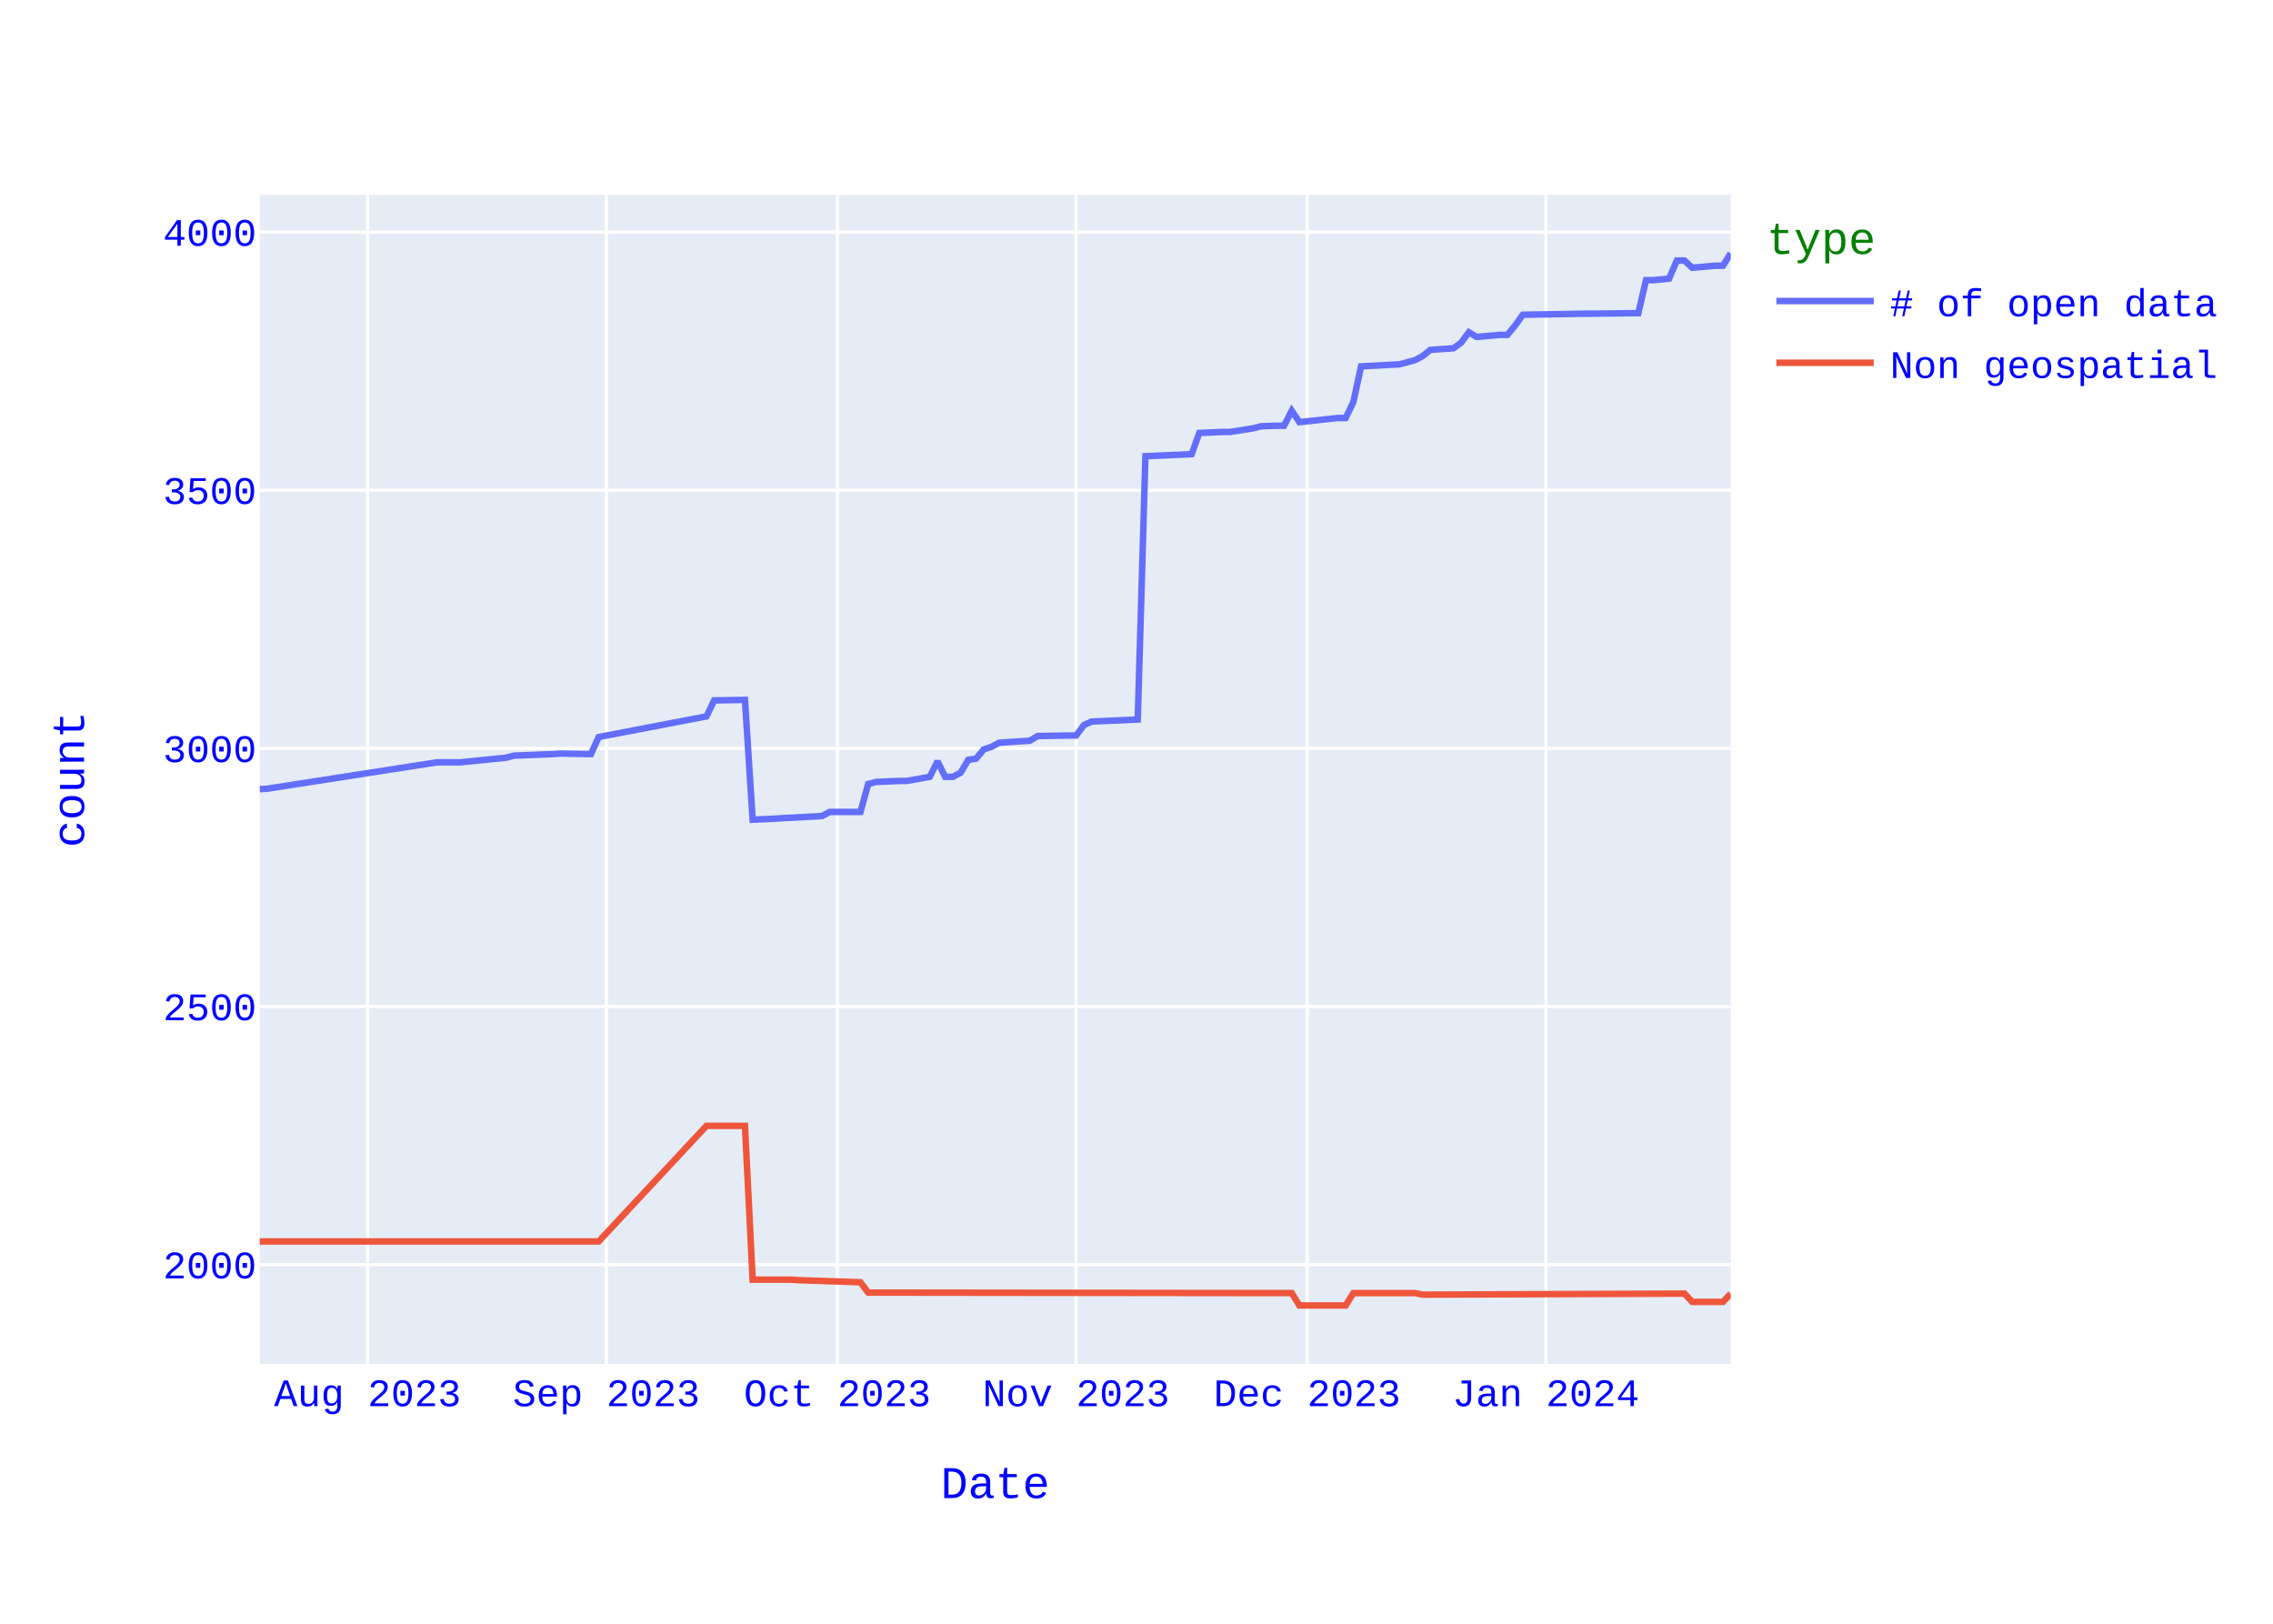
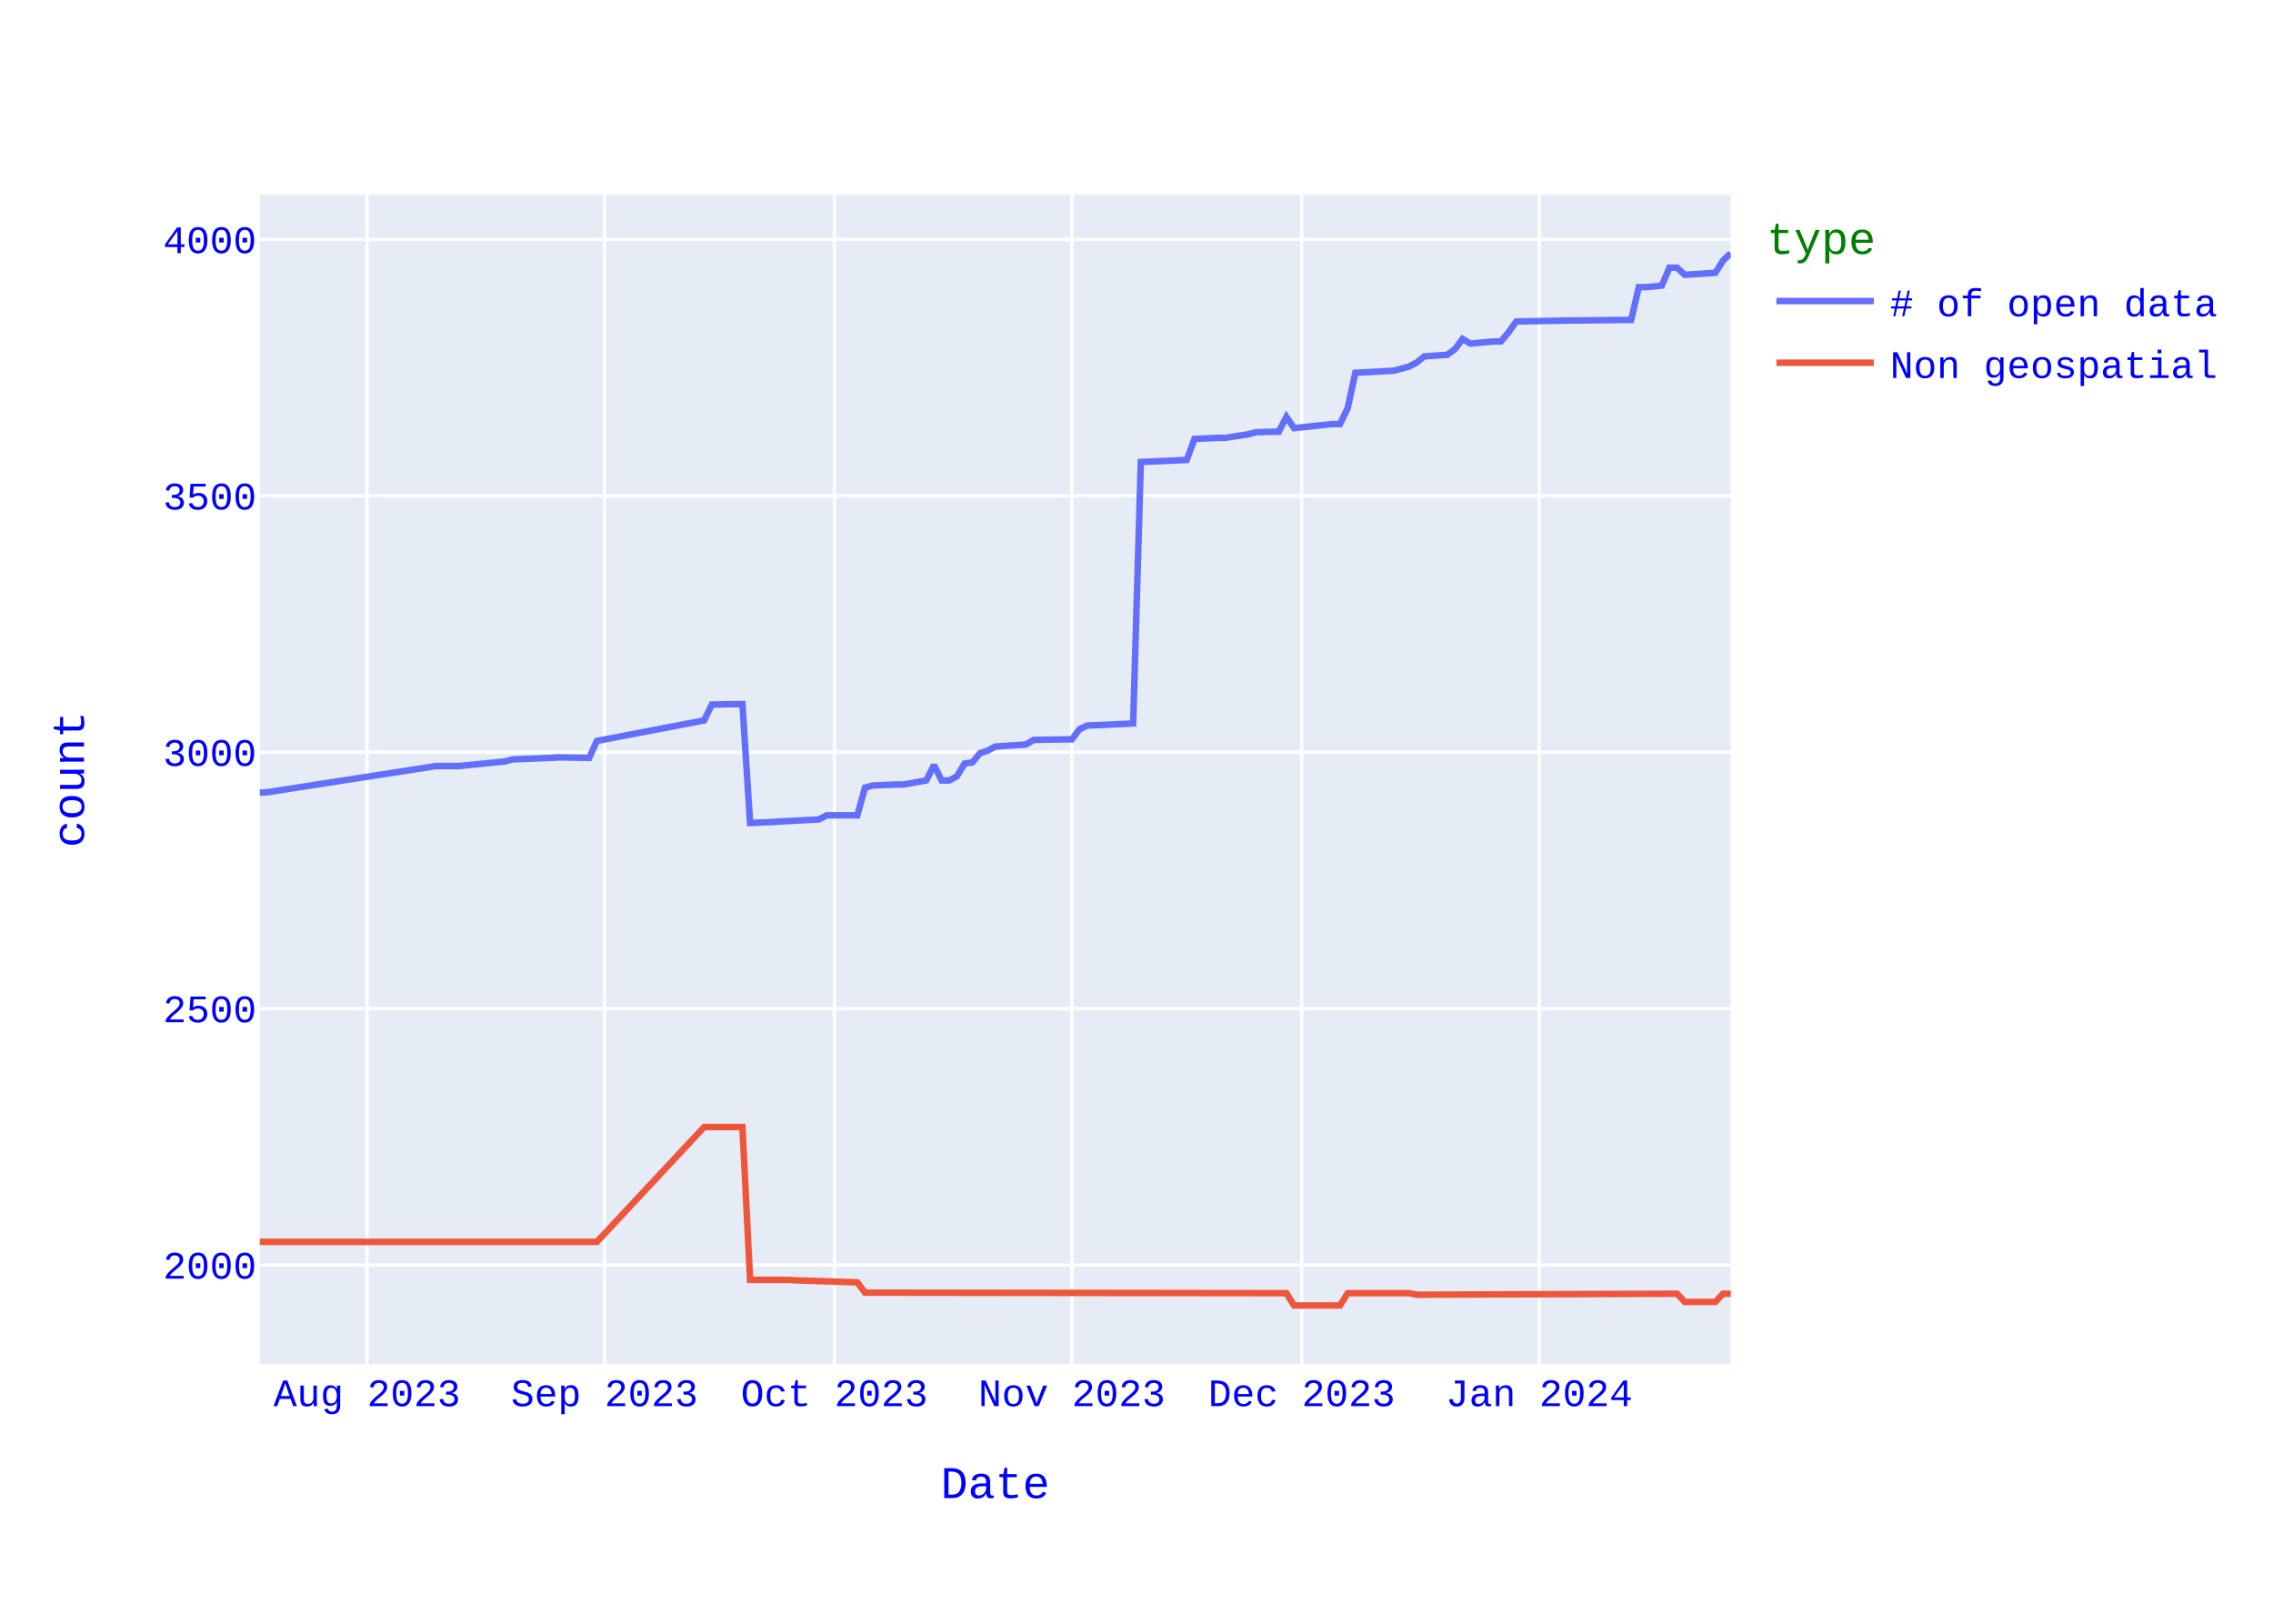
<svg xmlns="http://www.w3.org/2000/svg" class="main-svg" width="700" height="500" style="" viewBox="0 0 700 500">
  <rect x="0" y="0" width="700" height="500" style="fill: rgb(255, 255, 255); fill-opacity: 1;" />
-   <defs id="defs-27cb34">
+   <defs id="defs-57c801">
    <g class="clips">
-       <clipPath id="clip27cb34xyplot" class="plotclip">
+       <clipPath id="clip57c801xyplot" class="plotclip">
        <rect width="453" height="360" />
      </clipPath>
-       <clipPath class="axesclip" id="clip27cb34x">
+       <clipPath class="axesclip" id="clip57c801x">
        <rect x="80" y="0" width="453" height="500" />
      </clipPath>
-       <clipPath class="axesclip" id="clip27cb34y">
+       <clipPath class="axesclip" id="clip57c801y">
        <rect x="0" y="60" width="700" height="360" />
      </clipPath>
-       <clipPath class="axesclip" id="clip27cb34xy">
+       <clipPath class="axesclip" id="clip57c801xy">
        <rect x="80" y="60" width="453" height="360" />
      </clipPath>
    </g>
    <g class="gradients" />
    <g class="patterns" />
  </defs>
  <g class="bglayer">
    <rect class="bg" x="80" y="60" width="453" height="360" style="fill: rgb(229, 236, 246); fill-opacity: 1; stroke-width: 0;" />
  </g>
  <g class="layer-below">
    <g class="imagelayer" />
    <g class="shapelayer" />
  </g>
  <g class="cartesianlayer">
    <g class="subplot xy">
      <g class="layer-subplot">
        <g class="shapelayer" />
        <g class="imagelayer" />
      </g>
      <g class="minor-gridlayer">
        <g class="x" />
        <g class="y" />
      </g>
      <g class="gridlayer">
        <g class="x">
-           <path class="xgrid crisp" transform="translate(113.2,0)" d="M0,60v360" style="stroke: rgb(255, 255, 255); stroke-opacity: 1; stroke-width: 1px;" />
-           <path class="xgrid crisp" transform="translate(186.73,0)" d="M0,60v360" style="stroke: rgb(255, 255, 255); stroke-opacity: 1; stroke-width: 1px;" />
-           <path class="xgrid crisp" transform="translate(257.88,0)" d="M0,60v360" style="stroke: rgb(255, 255, 255); stroke-opacity: 1; stroke-width: 1px;" />
-           <path class="xgrid crisp" transform="translate(331.4,0)" d="M0,60v360" style="stroke: rgb(255, 255, 255); stroke-opacity: 1; stroke-width: 1px;" />
-           <path class="xgrid crisp" transform="translate(402.55,0)" d="M0,60v360" style="stroke: rgb(255, 255, 255); stroke-opacity: 1; stroke-width: 1px;" />
-           <path class="xgrid crisp" transform="translate(476.08,0)" d="M0,60v360" style="stroke: rgb(255, 255, 255); stroke-opacity: 1; stroke-width: 1px;" />
+           <path class="xgrid crisp" transform="translate(113.03,0)" d="M0,60v360" style="stroke: rgb(255, 255, 255); stroke-opacity: 1; stroke-width: 1px;" />
+           <path class="xgrid crisp" transform="translate(186.17,0)" d="M0,60v360" style="stroke: rgb(255, 255, 255); stroke-opacity: 1; stroke-width: 1px;" />
+           <path class="xgrid crisp" transform="translate(256.95,0)" d="M0,60v360" style="stroke: rgb(255, 255, 255); stroke-opacity: 1; stroke-width: 1px;" />
+           <path class="xgrid crisp" transform="translate(330.09,0)" d="M0,60v360" style="stroke: rgb(255, 255, 255); stroke-opacity: 1; stroke-width: 1px;" />
+           <path class="xgrid crisp" transform="translate(400.88,0)" d="M0,60v360" style="stroke: rgb(255, 255, 255); stroke-opacity: 1; stroke-width: 1px;" />
+           <path class="xgrid crisp" transform="translate(474.02,0)" d="M0,60v360" style="stroke: rgb(255, 255, 255); stroke-opacity: 1; stroke-width: 1px;" />
        </g>
        <g class="y">
-           <path class="ygrid crisp" transform="translate(0,389.44)" d="M80,0h453" style="stroke: rgb(255, 255, 255); stroke-opacity: 1; stroke-width: 1px;" />
-           <path class="ygrid crisp" transform="translate(0,309.95)" d="M80,0h453" style="stroke: rgb(255, 255, 255); stroke-opacity: 1; stroke-width: 1px;" />
-           <path class="ygrid crisp" transform="translate(0,230.46)" d="M80,0h453" style="stroke: rgb(255, 255, 255); stroke-opacity: 1; stroke-width: 1px;" />
-           <path class="ygrid crisp" transform="translate(0,150.97)" d="M80,0h453" style="stroke: rgb(255, 255, 255); stroke-opacity: 1; stroke-width: 1px;" />
-           <path class="ygrid crisp" transform="translate(0,71.48)" d="M80,0h453" style="stroke: rgb(255, 255, 255); stroke-opacity: 1; stroke-width: 1px;" />
+           <path class="ygrid crisp" transform="translate(0,389.53)" d="M80,0h453" style="stroke: rgb(255, 255, 255); stroke-opacity: 1; stroke-width: 1px;" />
+           <path class="ygrid crisp" transform="translate(0,310.58)" d="M80,0h453" style="stroke: rgb(255, 255, 255); stroke-opacity: 1; stroke-width: 1px;" />
+           <path class="ygrid crisp" transform="translate(0,231.63)" d="M80,0h453" style="stroke: rgb(255, 255, 255); stroke-opacity: 1; stroke-width: 1px;" />
+           <path class="ygrid crisp" transform="translate(0,152.68)" d="M80,0h453" style="stroke: rgb(255, 255, 255); stroke-opacity: 1; stroke-width: 1px;" />
+           <path class="ygrid crisp" transform="translate(0,73.74)" d="M80,0h453" style="stroke: rgb(255, 255, 255); stroke-opacity: 1; stroke-width: 1px;" />
        </g>
      </g>
      <g class="zerolinelayer" />
      <path class="xlines-below" />
      <path class="ylines-below" />
      <g class="overlines-below" />
      <g class="xaxislayer-below" />
      <g class="yaxislayer-below" />
      <g class="overaxes-below" />
-       <g class="plot" transform="translate(80,60)" clip-path="url(#clip27cb34xyplot)">
+       <g class="plot" transform="translate(80,60)" clip-path="url(#clip57c801xyplot)">
        <g class="scatterlayer mlayer">
-           <g class="trace scatter trace7b4893" style="stroke-miterlimit: 2; opacity: 1;">
+           <g class="trace scatter trace374703" style="stroke-miterlimit: 2; opacity: 1;">
            <g class="fills" />
            <g class="errorbars" />
            <g class="lines">
-               <path class="js-line" d="M453,18L450.63,21.82L448.26,21.82L441.14,22.45L438.77,20.23L436.4,20.23L434.03,25.79L429.28,26.27L426.91,26.27L424.54,36.44L422.17,36.44L410.31,36.6L407.94,36.6L388.96,36.92L386.59,40.26L384.22,43.12L381.85,43.12L374.73,43.75L372.36,42.32L369.99,45.5L367.62,47.25L360.5,47.73L358.13,49.64L355.76,50.91L351.02,52.18L339.16,52.82L336.79,63.79L334.41,68.71L332.04,68.71L320.18,69.99L317.81,66.49L315.44,71.1L313.07,71.1L308.32,71.26L305.95,71.89L298.84,73.01L296.47,73.01L289.35,73.32L286.98,79.84L272.75,80.48L270.38,161.56L256.15,162.19L253.77,163.31L251.4,166.49L249.03,166.49L239.54,166.65L237.17,168.08L227.69,168.71L225.31,169.98L222.94,170.78L220.57,173.64L218.2,173.96L215.83,177.93L213.46,179.21L211.08,179.21L208.71,174.44L206.34,179.21L199.23,180.48L196.85,180.48L189.74,180.79L187.37,181.43L184.99,190.02L182.62,190.02L175.51,190.02L173.14,191.29L161.28,191.92L158.91,192.08L151.79,192.4L149.42,155.52L139.93,155.68L137.56,160.6L104.36,166.96L101.98,172.21L92.5,172.05L90.13,172.21L78.27,172.69L75.9,173.32L61.66,174.75L59.29,174.75L54.55,174.75L2.37,182.86L0,183.02" style="vector-effect: none; fill: none; stroke: rgb(99, 110, 250); stroke-opacity: 1; stroke-width: 2px; opacity: 1;" />
+               <path class="js-line" d="M453,18L450.64,20.21L448.28,24L438.84,24.63L436.48,22.42L434.13,22.42L431.77,27.95L427.05,28.42L424.69,28.42L422.33,38.53L419.97,38.53L405.81,38.68L403.45,38.68L386.94,39L384.58,42.32L382.22,45.16L379.86,45.16L372.78,45.79L370.42,44.37L368.06,47.53L365.7,49.26L358.63,49.74L356.27,51.63L353.91,52.89L349.19,54.16L337.39,54.79L335.03,65.68L332.67,70.58L330.31,70.58L318.52,71.84L316.16,68.37L313.8,72.95L311.44,72.95L306.72,73.11L304.36,73.74L297.28,74.84L294.92,74.84L287.84,75.16L285.48,81.63L271.33,82.26L268.97,162.79L254.81,163.42L252.45,164.53L250.09,167.68L247.73,167.68L238.3,167.84L235.94,169.26L226.5,169.89L224.14,171.16L221.78,171.95L219.42,174.79L217.06,175.11L214.7,179.05L212.34,180.32L209.98,180.32L207.63,175.58L205.27,180.32L198.19,181.58L195.83,181.58L188.75,181.89L186.39,182.53L184.03,191.05L181.67,191.05L174.59,191.05L172.23,192.32L160.44,192.95L158.08,193.11L151,193.42L148.64,156.79L139.2,156.95L136.84,161.84L103.81,168.16L101.45,173.37L92.02,173.21L89.66,173.37L77.86,173.84L75.5,174.47L61.34,175.89L58.98,175.89L54.27,175.89L2.36,183.95L0,184.11" style="vector-effect: none; fill: none; stroke: rgb(99, 110, 250); stroke-opacity: 1; stroke-width: 2px; opacity: 1;" />
            </g>
            <g class="points" />
            <g class="text" />
          </g>
-           <g class="trace scatter trace8264e7" style="stroke-miterlimit: 2; opacity: 1;">
+           <g class="trace scatter trace9aa6af" style="stroke-miterlimit: 2; opacity: 1;">
            <g class="fills" />
            <g class="errorbars" />
            <g class="lines">
-               <path class="js-line" d="M453,338.34L450.63,340.89L448.26,340.89L441.14,340.89L438.77,338.34L358.13,338.66L355.76,338.18L336.79,338.18L334.41,342L320.18,342L317.81,338.18L187.37,338.03L184.99,334.85L166.02,334.21L163.65,334.05L151.79,334.05L149.42,286.68L137.56,286.68L104.36,322.29L0,322.29" style="vector-effect: none; fill: none; stroke: rgb(239, 85, 59); stroke-opacity: 1; stroke-width: 2px; opacity: 1;" />
+               <path class="js-line" d="M453,338.37L450.64,338.37L448.28,340.89L438.84,340.89L436.48,338.37L356.27,338.68L353.91,338.21L335.03,338.21L332.67,342L318.52,342L316.16,338.21L186.39,338.05L184.03,334.89L165.16,334.26L162.8,334.11L151,334.11L148.64,287.05L136.84,287.05L103.81,322.42L0,322.42" style="vector-effect: none; fill: none; stroke: rgb(239, 85, 59); stroke-opacity: 1; stroke-width: 2px; opacity: 1;" />
            </g>
            <g class="points" />
            <g class="text" />
          </g>
        </g>
      </g>
      <g class="overplot" />
      <path class="xlines-above crisp" d="M0,0" style="fill: none;" />
      <path class="ylines-above crisp" d="M0,0" style="fill: none;" />
      <g class="overlines-above" />
      <g class="xaxislayer-above">
        <g class="xtick">
-           <text text-anchor="middle" x="0" y="433" transform="translate(113.2,0)" style="font-family: 'Courier New'; font-size: 12px; fill: rgb(0, 0, 255); fill-opacity: 1; white-space: pre; opacity: 1;">Aug 2023</text>
+           <text text-anchor="middle" x="0" y="433" transform="translate(113.03,0)" style="font-family: 'Courier New'; font-size: 12px; fill: rgb(0, 0, 255); fill-opacity: 1; white-space: pre; opacity: 1;">Aug 2023</text>
        </g>
        <g class="xtick">
-           <text text-anchor="middle" x="0" y="433" style="font-family: 'Courier New'; font-size: 12px; fill: rgb(0, 0, 255); fill-opacity: 1; white-space: pre; opacity: 1;" transform="translate(186.73,0)">Sep 2023</text>
+           <text text-anchor="middle" x="0" y="433" style="font-family: 'Courier New'; font-size: 12px; fill: rgb(0, 0, 255); fill-opacity: 1; white-space: pre; opacity: 1;" transform="translate(186.17,0)">Sep 2023</text>
        </g>
        <g class="xtick">
-           <text text-anchor="middle" x="0" y="433" style="font-family: 'Courier New'; font-size: 12px; fill: rgb(0, 0, 255); fill-opacity: 1; white-space: pre; opacity: 1;" transform="translate(257.88,0)">Oct 2023</text>
+           <text text-anchor="middle" x="0" y="433" style="font-family: 'Courier New'; font-size: 12px; fill: rgb(0, 0, 255); fill-opacity: 1; white-space: pre; opacity: 1;" transform="translate(256.95,0)">Oct 2023</text>
        </g>
        <g class="xtick">
-           <text text-anchor="middle" x="0" y="433" style="font-family: 'Courier New'; font-size: 12px; fill: rgb(0, 0, 255); fill-opacity: 1; white-space: pre; opacity: 1;" transform="translate(331.4,0)">Nov 2023</text>
+           <text text-anchor="middle" x="0" y="433" style="font-family: 'Courier New'; font-size: 12px; fill: rgb(0, 0, 255); fill-opacity: 1; white-space: pre; opacity: 1;" transform="translate(330.09,0)">Nov 2023</text>
        </g>
        <g class="xtick">
-           <text text-anchor="middle" x="0" y="433" style="font-family: 'Courier New'; font-size: 12px; fill: rgb(0, 0, 255); fill-opacity: 1; white-space: pre; opacity: 1;" transform="translate(402.55,0)">Dec 2023</text>
+           <text text-anchor="middle" x="0" y="433" style="font-family: 'Courier New'; font-size: 12px; fill: rgb(0, 0, 255); fill-opacity: 1; white-space: pre; opacity: 1;" transform="translate(400.88,0)">Dec 2023</text>
        </g>
        <g class="xtick">
-           <text text-anchor="middle" x="0" y="433" style="font-family: 'Courier New'; font-size: 12px; fill: rgb(0, 0, 255); fill-opacity: 1; white-space: pre; opacity: 1;" transform="translate(476.08,0)">Jan 2024</text>
+           <text text-anchor="middle" x="0" y="433" style="font-family: 'Courier New'; font-size: 12px; fill: rgb(0, 0, 255); fill-opacity: 1; white-space: pre; opacity: 1;" transform="translate(474.02,0)">Jan 2024</text>
        </g>
      </g>
      <g class="yaxislayer-above">
        <g class="ytick">
-           <text text-anchor="end" x="79" y="4.2" transform="translate(0,389.44)" style="font-family: 'Courier New'; font-size: 12px; fill: rgb(0, 0, 255); fill-opacity: 1; white-space: pre; opacity: 1;">2000</text>
+           <text text-anchor="end" x="79" y="4.2" transform="translate(0,389.53)" style="font-family: 'Courier New'; font-size: 12px; fill: rgb(0, 0, 255); fill-opacity: 1; white-space: pre; opacity: 1;">2000</text>
        </g>
        <g class="ytick">
-           <text text-anchor="end" x="79" y="4.2" style="font-family: 'Courier New'; font-size: 12px; fill: rgb(0, 0, 255); fill-opacity: 1; white-space: pre; opacity: 1;" transform="translate(0,309.95)">2500</text>
+           <text text-anchor="end" x="79" y="4.2" style="font-family: 'Courier New'; font-size: 12px; fill: rgb(0, 0, 255); fill-opacity: 1; white-space: pre; opacity: 1;" transform="translate(0,310.58)">2500</text>
        </g>
        <g class="ytick">
-           <text text-anchor="end" x="79" y="4.2" style="font-family: 'Courier New'; font-size: 12px; fill: rgb(0, 0, 255); fill-opacity: 1; white-space: pre; opacity: 1;" transform="translate(0,230.46)">3000</text>
+           <text text-anchor="end" x="79" y="4.2" style="font-family: 'Courier New'; font-size: 12px; fill: rgb(0, 0, 255); fill-opacity: 1; white-space: pre; opacity: 1;" transform="translate(0,231.63)">3000</text>
        </g>
        <g class="ytick">
-           <text text-anchor="end" x="79" y="4.2" style="font-family: 'Courier New'; font-size: 12px; fill: rgb(0, 0, 255); fill-opacity: 1; white-space: pre; opacity: 1;" transform="translate(0,150.97)">3500</text>
+           <text text-anchor="end" x="79" y="4.2" style="font-family: 'Courier New'; font-size: 12px; fill: rgb(0, 0, 255); fill-opacity: 1; white-space: pre; opacity: 1;" transform="translate(0,152.68)">3500</text>
        </g>
        <g class="ytick">
-           <text text-anchor="end" x="79" y="4.2" style="font-family: 'Courier New'; font-size: 12px; fill: rgb(0, 0, 255); fill-opacity: 1; white-space: pre; opacity: 1;" transform="translate(0,71.48)">4000</text>
+           <text text-anchor="end" x="79" y="4.2" style="font-family: 'Courier New'; font-size: 12px; fill: rgb(0, 0, 255); fill-opacity: 1; white-space: pre; opacity: 1;" transform="translate(0,73.74)">4000</text>
        </g>
      </g>
      <g class="overaxes-above" />
    </g>
  </g>
  <g class="polarlayer" />
  <g class="smithlayer" />
  <g class="ternarylayer" />
  <g class="geolayer" />
  <g class="funnelarealayer" />
  <g class="pielayer" />
  <g class="iciclelayer" />
  <g class="treemaplayer" />
  <g class="sunburstlayer" />
  <g class="glimages" />
-   <defs id="topdefs-27cb34">
+   <defs id="topdefs-57c801">
    <g class="clips" />
-     <clipPath id="legend27cb34">
+     <clipPath id="legend57c801">
      <rect width="146" height="67" x="0" y="0" />
    </clipPath>
  </defs>
  <g class="layer-above">
    <g class="imagelayer" />
    <g class="shapelayer" />
  </g>
  <g class="infolayer">
    <g class="legend" pointer-events="all" transform="translate(542.06,60)">
      <rect class="bg" shape-rendering="crispEdges" style="stroke: rgb(68, 68, 68); stroke-opacity: 1; fill: rgb(255, 255, 255); fill-opacity: 1; stroke-width: 0px;" width="146" height="67" x="0" y="0" />
-       <g class="scrollbox" transform="" clip-path="url(#legend27cb34)">
+       <g class="scrollbox" transform="" clip-path="url(#legend57c801)">
        <text class="legendtitletext" text-anchor="start" x="2" y="18.2" style="font-family: 'Courier New'; font-size: 14px; fill: rgb(0, 128, 0); fill-opacity: 1; white-space: pre;">type</text>
        <g class="groups" transform="">
          <g class="traces" transform="translate(0,32.7)" style="opacity: 1;">
            <text class="legendtext" text-anchor="start" x="40" y="4.68" style="font-family: 'Courier New'; font-size: 12px; fill: rgb(0, 0, 255); fill-opacity: 1; white-space: pre;"># of open data</text>
            <g class="layers" style="opacity: 1;">
              <g class="legendfill" />
              <g class="legendlines">
                <path class="js-line" d="M5,0h30" style="fill: none; stroke: rgb(99, 110, 250); stroke-opacity: 1; stroke-width: 2px;" />
              </g>
              <g class="legendsymbols">
                <g class="legendpoints" />
              </g>
            </g>
            <rect class="legendtoggle" x="0" y="-9.5" width="140.828" height="19" style="fill: rgb(0, 0, 0); fill-opacity: 0;" />
          </g>
        </g>
        <g class="groups" transform="">
          <g class="traces" transform="translate(0,51.7)" style="opacity: 1;">
            <text class="legendtext" text-anchor="start" x="40" y="4.68" style="font-family: 'Courier New'; font-size: 12px; fill: rgb(0, 0, 255); fill-opacity: 1; white-space: pre;">Non geospatial</text>
            <g class="layers" style="opacity: 1;">
              <g class="legendfill" />
              <g class="legendlines">
                <path class="js-line" d="M5,0h30" style="fill: none; stroke: rgb(239, 85, 59); stroke-opacity: 1; stroke-width: 2px;" />
              </g>
              <g class="legendsymbols">
                <g class="legendpoints" />
              </g>
            </g>
            <rect class="legendtoggle" x="0" y="-9.5" width="140.828" height="19" style="fill: rgb(0, 0, 0); fill-opacity: 0;" />
          </g>
        </g>
      </g>
      <rect class="scrollbar" rx="20" ry="3" width="0" height="0" style="fill: rgb(128, 139, 164); fill-opacity: 1;" x="0" y="0" />
    </g>
    <g class="g-gtitle" />
    <g class="g-xtitle">
      <text class="xtitle" x="306.5" y="461.3" text-anchor="middle" style="font-family: 'Courier New'; font-size: 14px; fill: rgb(0, 0, 255); opacity: 1; font-weight: normal; white-space: pre;">Date</text>
    </g>
    <g class="g-ytitle">
      <text class="ytitle" transform="rotate(-90,25.8875,240)" x="25.888" y="240" text-anchor="middle" style="font-family: 'Courier New'; font-size: 14px; fill: rgb(0, 0, 255); opacity: 1; font-weight: normal; white-space: pre;">count</text>
    </g>
  </g>
</svg>
